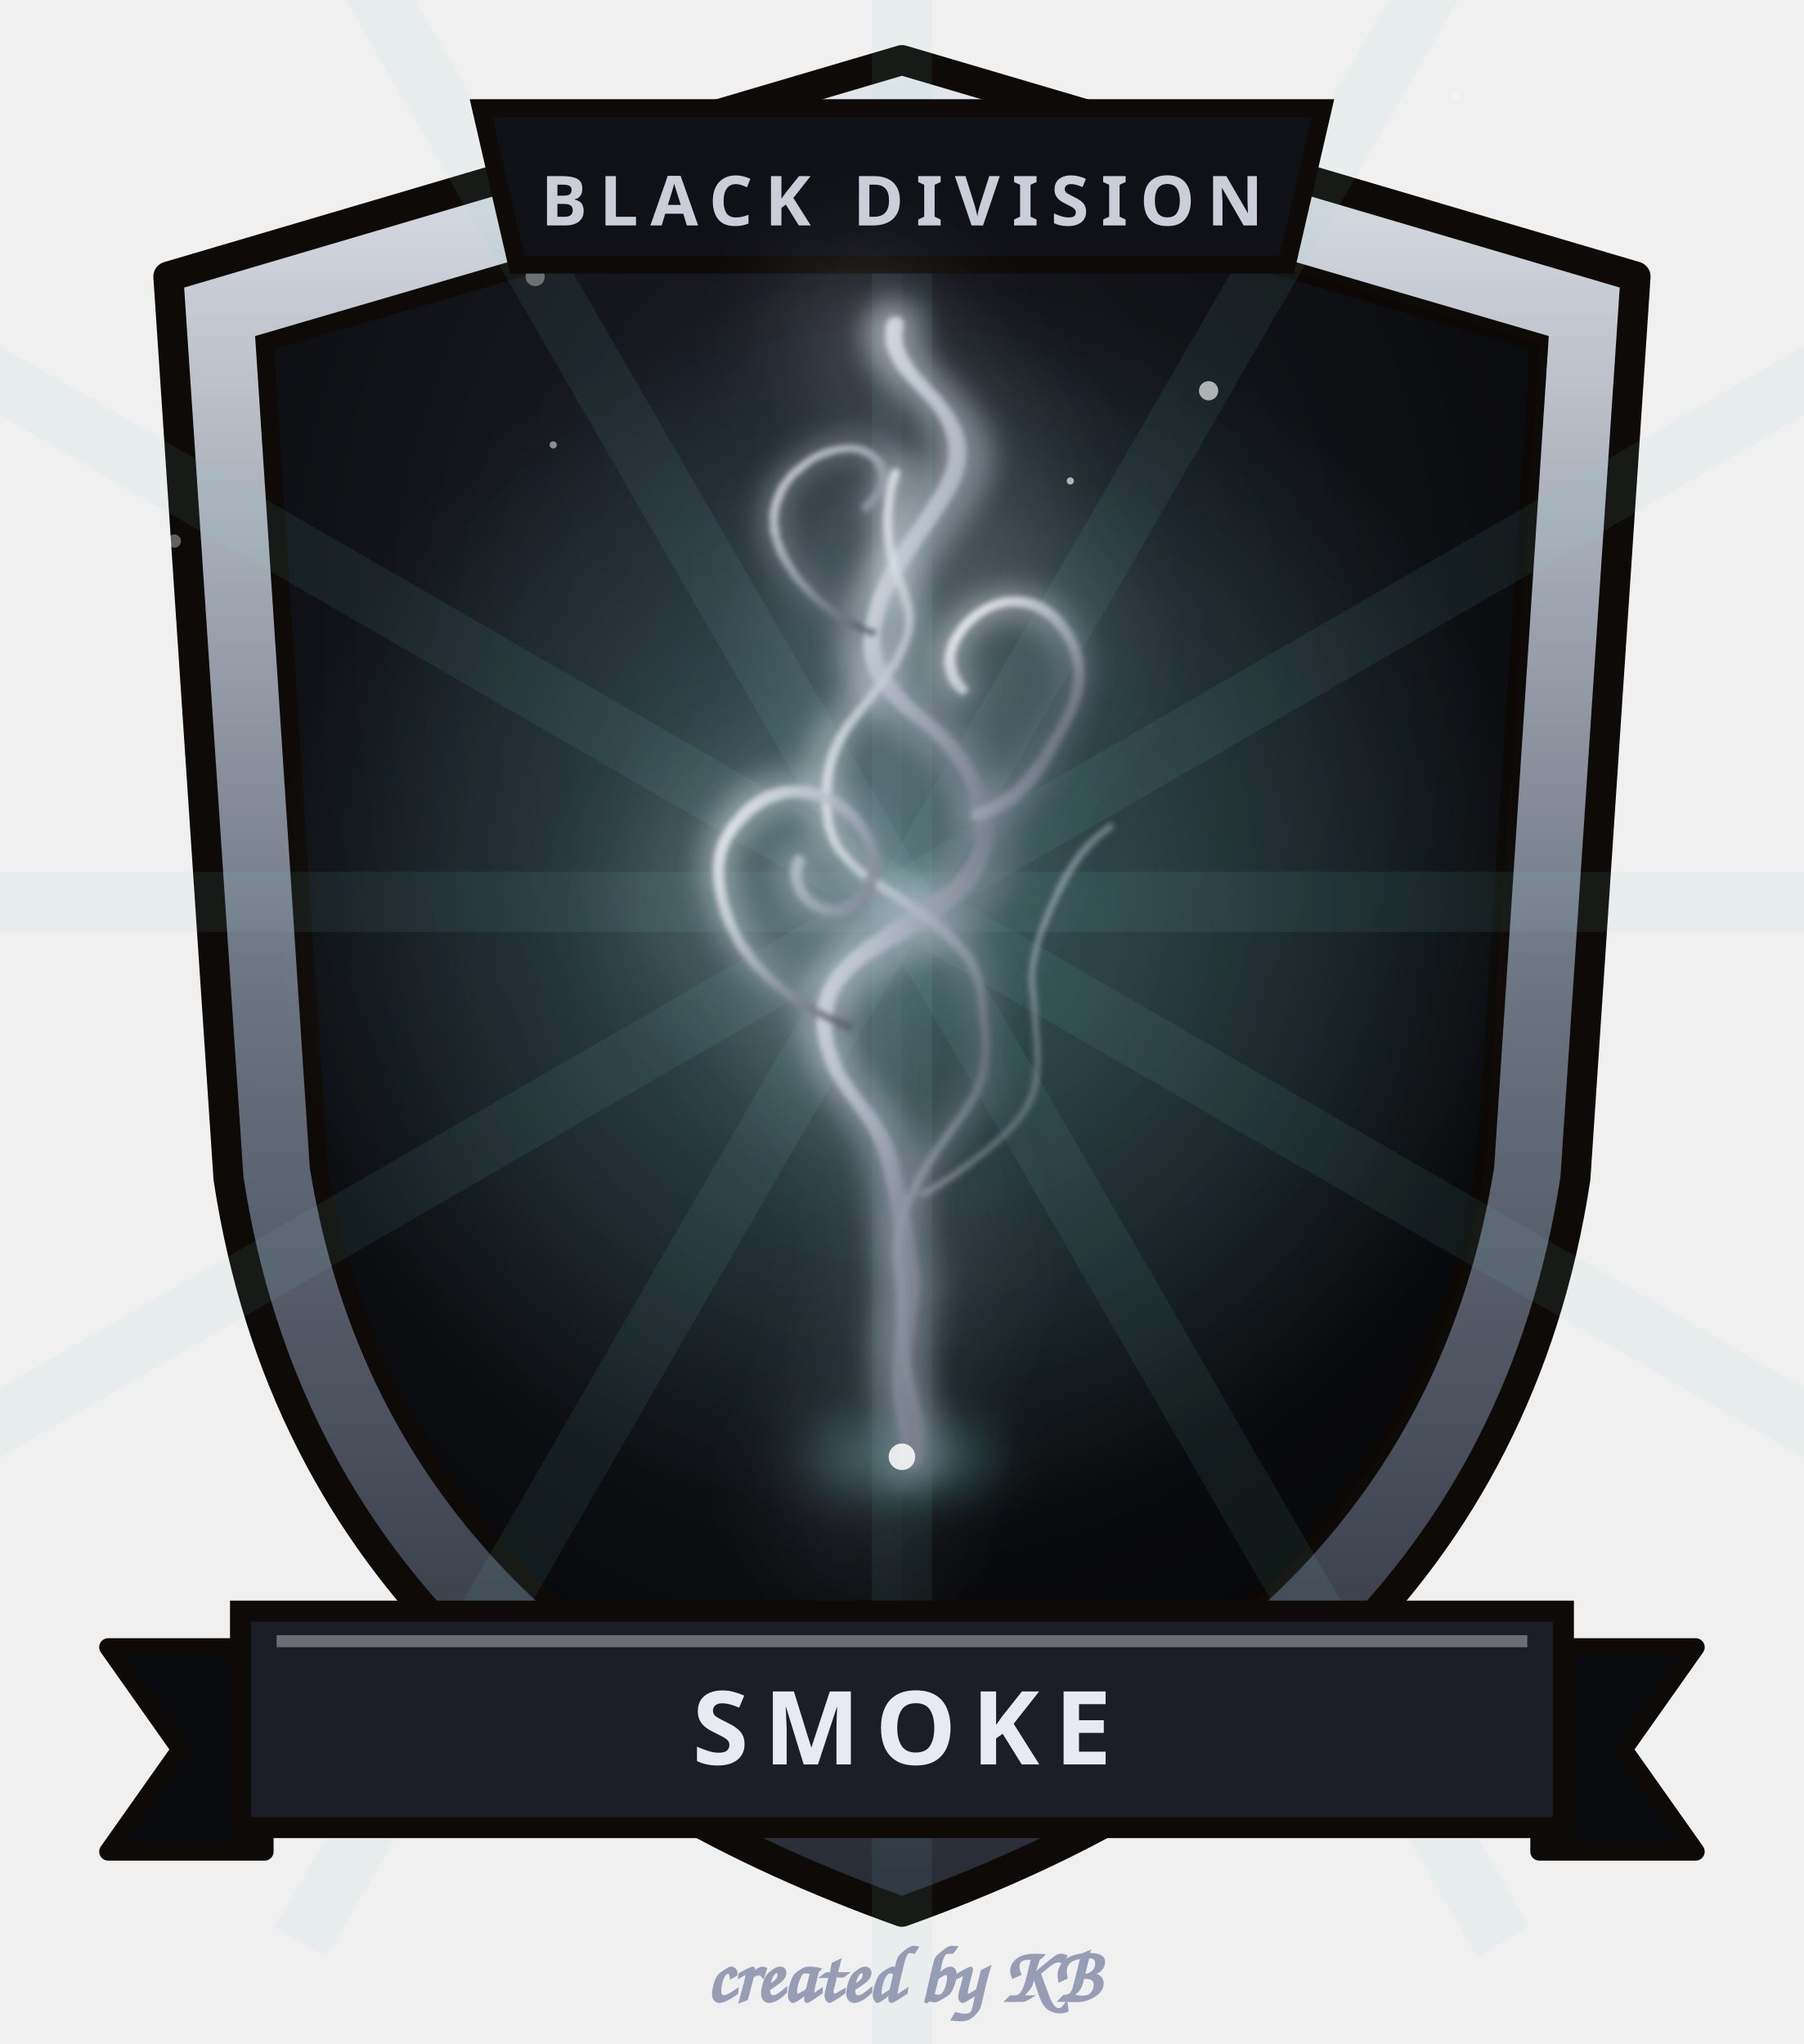
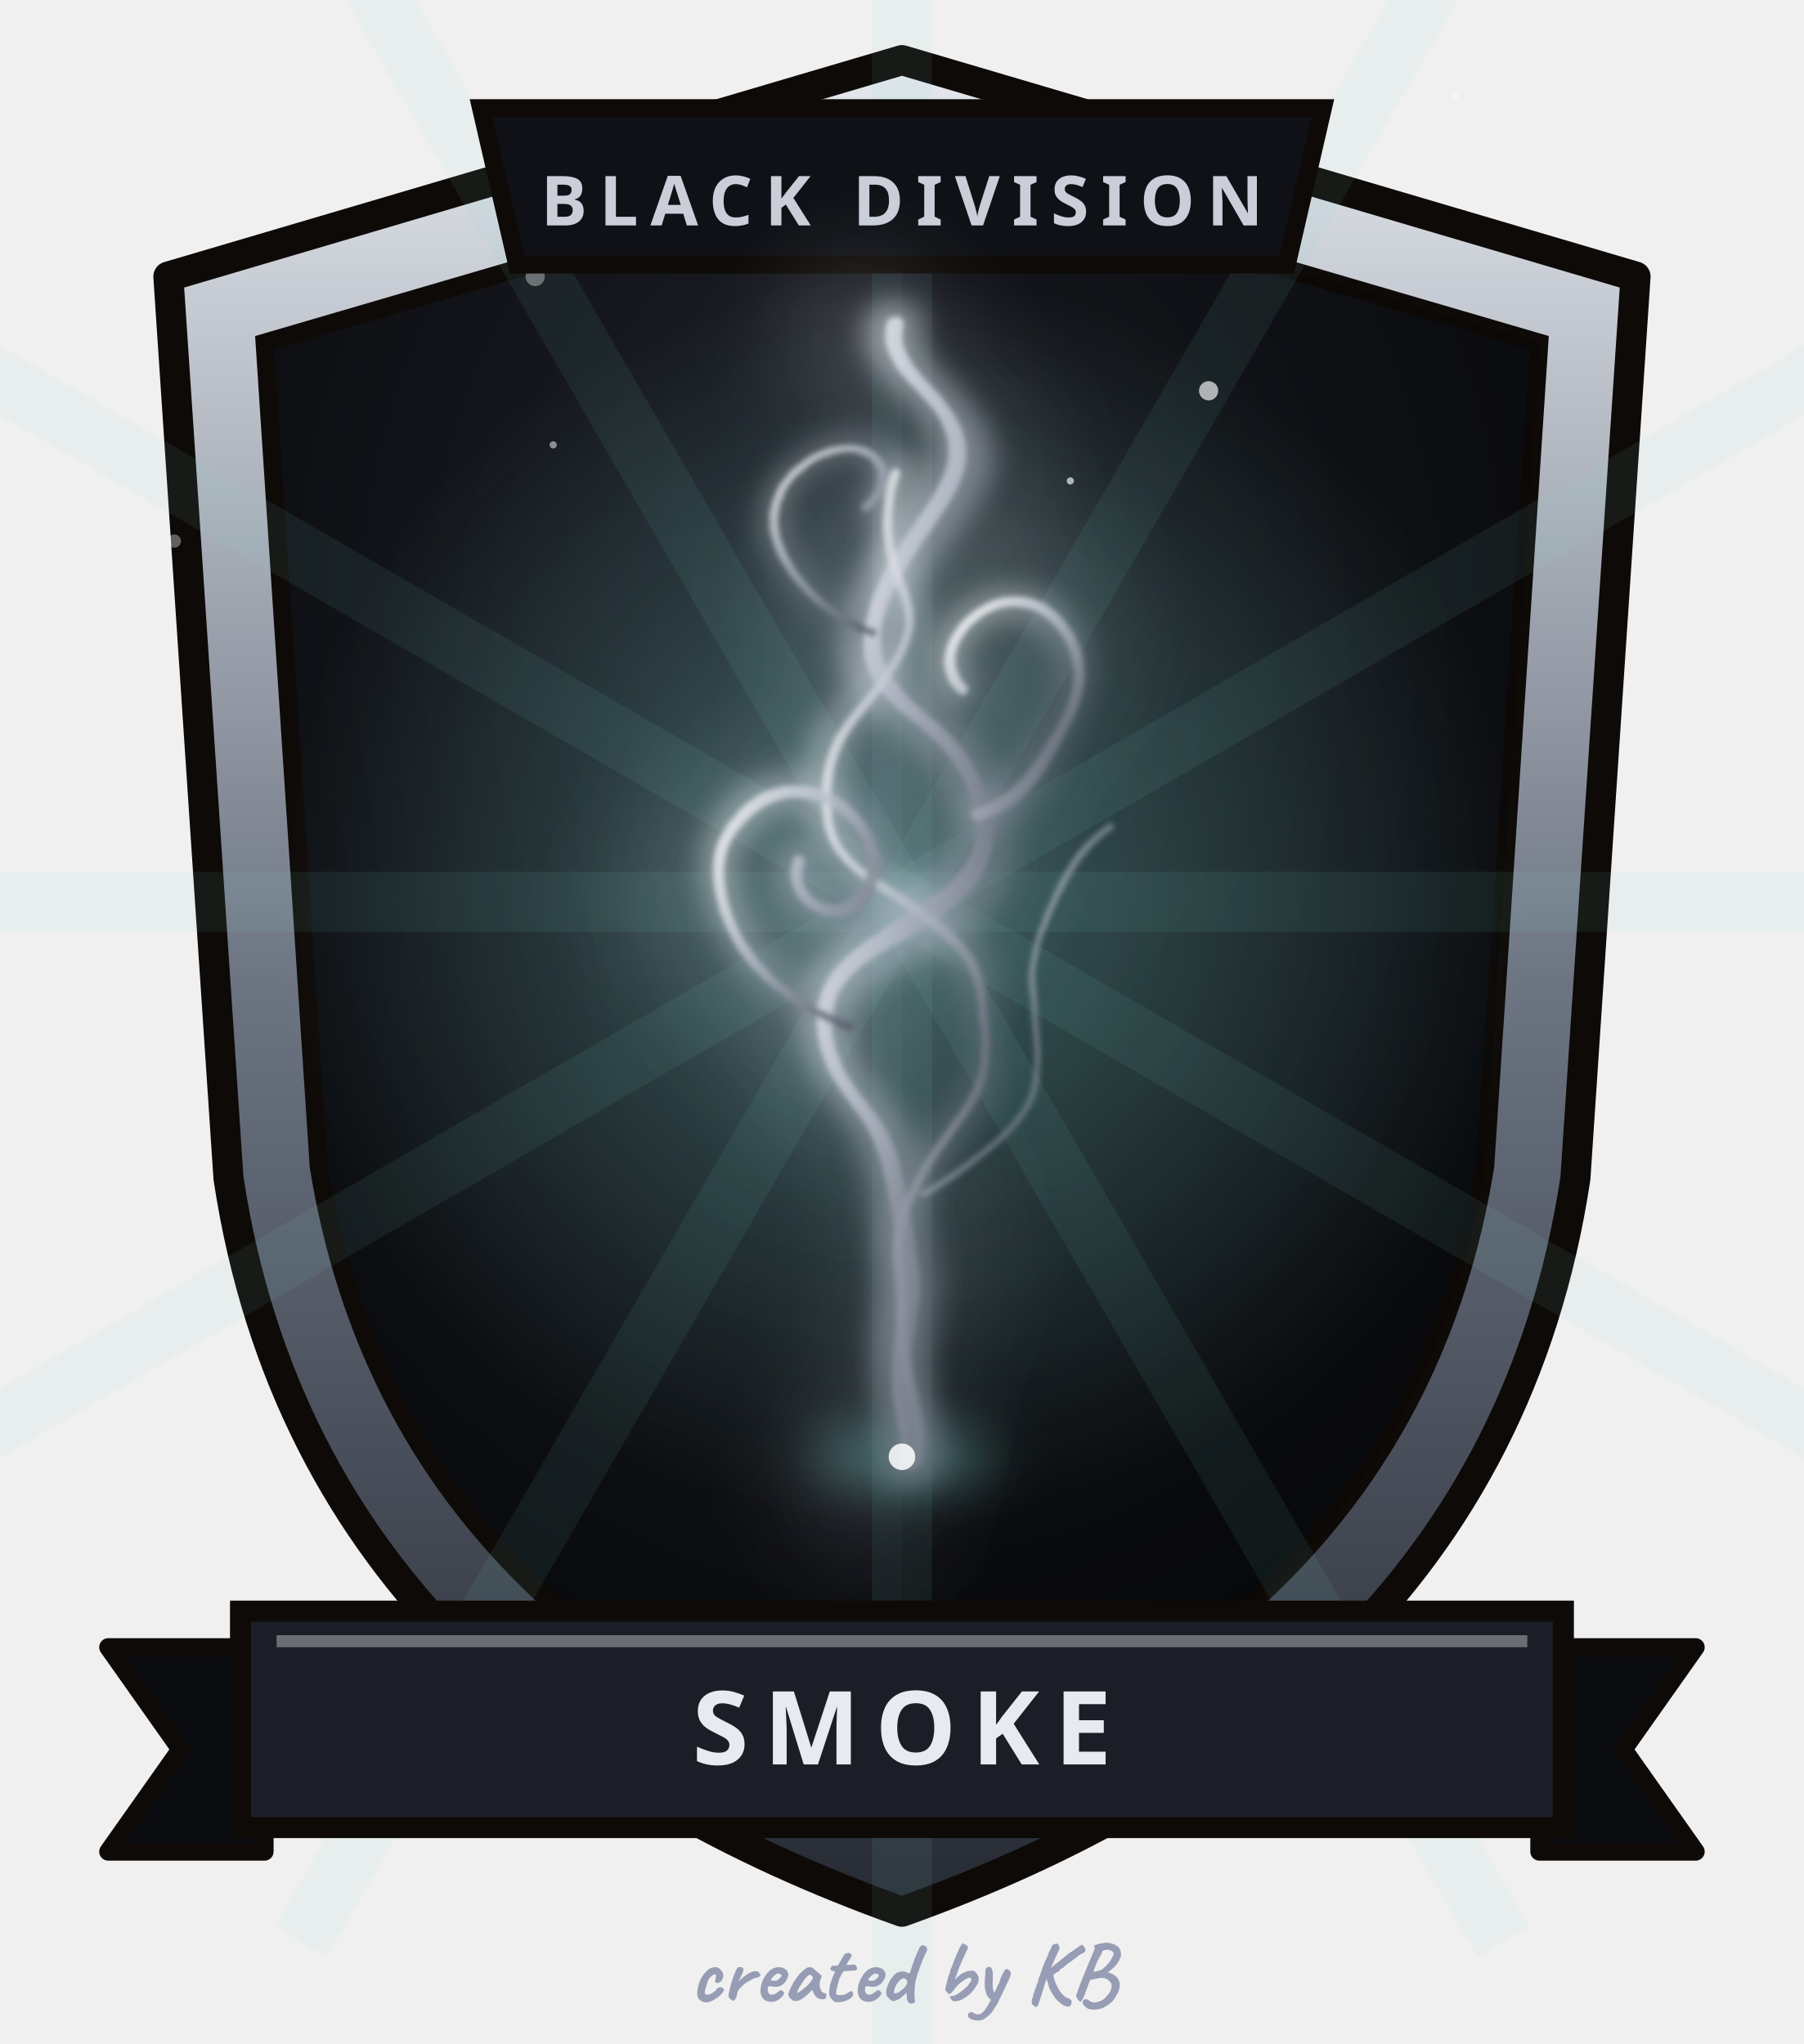
<svg xmlns="http://www.w3.org/2000/svg" viewBox="0 0 300 340" width="300" height="340" role="img" aria-label="Smoke Black league crest">
  <defs>
    <linearGradient id="kbi-smoke-black-M" x1="0" y1="0" x2="1" y2="1">
      <stop offset="0" stop-color="#ffffff" />
      <stop offset="0.4" stop-color="#b9c0cc" />
      <stop offset="1" stop-color="#4a515e" />
    </linearGradient>
    <linearGradient id="kbi-smoke-black-cr" x1="0" y1="0" x2="0" y2="1">
      <stop offset="0" stop-color="#e6e9ef" />
      <stop offset="0.5" stop-color="#6c7482" />
      <stop offset="1" stop-color="#262a33" />
    </linearGradient>
    <radialGradient id="kbi-smoke-black-cf" cx="50%" cy="30%" r="75%">
      <stop offset="0" stop-color="#20232c" />
      <stop offset="1" stop-color="#050608" />
    </radialGradient>
    <radialGradient id="kbi-smoke-black-cg" cx="50%" cy="50%" r="50%">
      <stop offset="0" stop-color="#7fd6d0aa" />
      <stop offset="1" stop-color="#7fd6d000" />
    </radialGradient>
  </defs>
  <path d="M150,10 L272,46 L262,196 C252,262 206,298 150,318 C94,298 48,262 38,196 L28,46 Z" fill="url(#kbi-smoke-black-cr)" stroke="#0e0a08" stroke-width="5" stroke-linejoin="round" />
  <path d="M150,26 L256,57 L247,194 C238,250 200,282 150,300 C100,282 62,250 53,194 L44,57 Z" fill="url(#kbi-smoke-black-cf)" stroke="#0e0a08" stroke-width="3" />
  <path d="M150,26 L256,57 L247,194 C238,250 200,282 150,300 Z" fill="#000" opacity=".22" />
  <circle cx="150" cy="150" r="104" fill="url(#kbi-smoke-black-cg)" opacity=".55" />
  <path d="M150,150 L350,150" stroke="#7fd6d0" stroke-opacity=".08" stroke-width="10" />
  <path d="M150,150 L323,250" stroke="#7fd6d0" stroke-opacity=".08" stroke-width="10" />
  <path d="M150,150 L250,323" stroke="#7fd6d0" stroke-opacity=".08" stroke-width="10" />
  <path d="M150,150 L150,350" stroke="#7fd6d0" stroke-opacity=".08" stroke-width="10" />
  <path d="M150,150 L50,323" stroke="#7fd6d0" stroke-opacity=".08" stroke-width="10" />
  <path d="M150,150 L-23,250" stroke="#7fd6d0" stroke-opacity=".08" stroke-width="10" />
  <path d="M150,150 L-50,150" stroke="#7fd6d0" stroke-opacity=".08" stroke-width="10" />
  <path d="M150,150 L-23,50" stroke="#7fd6d0" stroke-opacity=".08" stroke-width="10" />
  <path d="M150,150 L50,-23" stroke="#7fd6d0" stroke-opacity=".08" stroke-width="10" />
  <path d="M150,150 L150,-50" stroke="#7fd6d0" stroke-opacity=".08" stroke-width="10" />
  <path d="M150,150 L250,-23" stroke="#7fd6d0" stroke-opacity=".08" stroke-width="10" />
  <path d="M150,150 L323,50" stroke="#7fd6d0" stroke-opacity=".08" stroke-width="10" />
  <circle cx="242" cy="16" r="0.6" fill="#ffffff" opacity="0.35" />
  <circle cx="110" cy="37" r="1.1" fill="#ffffff" opacity="0.50" />
  <circle cx="201" cy="65" r="1.6" fill="#ffffff" opacity="0.65" />
  <circle cx="161" cy="36" r="0.6" fill="#ffffff" opacity="0.80" />
  <circle cx="29" cy="90" r="1.1" fill="#ffffff" opacity="0.35" />
  <circle cx="163" cy="32" r="1.6" fill="#ffffff" opacity="0.50" />
  <circle cx="178" cy="80" r="0.6" fill="#ffffff" opacity="0.65" />
  <circle cx="178" cy="31" r="1.1" fill="#ffffff" opacity="0.80" />
  <circle cx="89" cy="46" r="1.6" fill="#ffffff" opacity="0.35" />
  <circle cx="92" cy="74" r="0.6" fill="#ffffff" opacity="0.50" />
  <path d="M80,18 L220,18 L214,44 L86,44 Z" fill="#0f1116" stroke="#0e0a08" stroke-width="3" />
  <text x="150" y="37.5" text-anchor="middle" font-family="Archivo Black, Archivo, Arial Black, sans-serif" font-weight="900" font-size="11.5" letter-spacing="2" fill="#c9ced8">BLACK DIVISION</text>
  <g transform="translate(58,62) scale(.92)">
    <filter id="kbi-smoke-black-smh" x="-60%" y="-30%" width="220%" height="160%">
      <feTurbulence type="fractalNoise" baseFrequency="0.008 0.02" numOctaves="2" seed="11" result="n" />
      <feDisplacementMap in="SourceGraphic" in2="n" scale="34" xChannelSelector="R" yChannelSelector="G" result="d" />
      <feGaussianBlur in="d" stdDeviation="8" />
    </filter>
    <filter id="kbi-smoke-black-smb" x="-60%" y="-30%" width="220%" height="160%">
      <feTurbulence type="fractalNoise" baseFrequency="0.01 0.024" numOctaves="2" seed="11" result="n" />
      <feDisplacementMap in="SourceGraphic" in2="n" scale="18" xChannelSelector="R" yChannelSelector="G" result="d" />
      <feGaussianBlur in="d" stdDeviation="2.4" />
    </filter>
    <filter id="kbi-smoke-black-smf" x="-60%" y="-30%" width="220%" height="160%">
      <feTurbulence type="fractalNoise" baseFrequency="0.01 0.024" numOctaves="2" seed="11" result="n" />
      <feDisplacementMap in="SourceGraphic" in2="n" scale="14" xChannelSelector="R" yChannelSelector="G" result="d" />
      <feGaussianBlur in="d" stdDeviation="0.5" />
    </filter>
    <filter id="kbi-smoke-black-smke" x="-100%" y="-200%" width="300%" height="500%">
      <feGaussianBlur stdDeviation="5" />
    </filter>
    <ellipse cx="100" cy="196" rx="16" ry="5" fill="#7fd6d0" opacity=".5" filter="url(#kbi-smoke-black-smke)" />
    <g filter="url(#kbi-smoke-black-smh)">
      <path d="M100,196 C98,178 104,166 100,152 C95,136 82,130 86,112 C90,96 112,98 114,82 C116,66 98,62 96,48 C94,34 108,26 106,12 C105,4 98,-2 100,-10" fill="none" stroke="url(#kbi-smoke-black-M)" stroke-width="30" stroke-opacity="0.16" stroke-linecap="round" />
      <path d="M90,118 C68,112 60,90 73,80 C86,70 101,83 92,94 C86,100 78,94 82,88" fill="none" stroke="url(#kbi-smoke-black-M)" stroke-width="20" stroke-opacity="0.12" stroke-linecap="round" />
      <path d="M113,80 C134,73 142,54 129,43 C117,34 105,49 114,58" fill="none" stroke="url(#kbi-smoke-black-M)" stroke-width="20" stroke-opacity="0.12" stroke-linecap="round" />
    </g>
    <g filter="url(#kbi-smoke-black-smb)">
      <path d="M100,196 C98,178 104,166 100,152 C95,136 82,130 86,112 C90,96 112,98 114,82 C116,66 98,62 96,48 C94,34 108,26 106,12 C105,4 98,-2 100,-10" fill="none" stroke="url(#kbi-smoke-black-M)" stroke-width="10" stroke-opacity="0.55" stroke-linecap="round" />
      <path d="M101,196 C104,176 96,166 102,150 C108,134 120,128 114,110 C108,94 88,96 88,80 C88,66 104,60 102,46 C100,36 94,30 96,20" fill="none" stroke="url(#kbi-smoke-black-M)" stroke-width="6" stroke-opacity="0.4" stroke-linecap="round" />
      <path d="M90,118 C68,112 60,90 73,80 C86,70 101,83 92,94 C86,100 78,94 82,88" fill="none" stroke="url(#kbi-smoke-black-M)" stroke-width="6" stroke-opacity="0.45" stroke-linecap="round" />
      <path d="M113,80 C134,73 142,54 129,43 C117,34 105,49 114,58" fill="none" stroke="url(#kbi-smoke-black-M)" stroke-width="6" stroke-opacity="0.45" stroke-linecap="round" />
      <path d="M96,48 C78,42 72,26 82,18 C90,12 98,20 92,26" fill="none" stroke="url(#kbi-smoke-black-M)" stroke-width="4" stroke-opacity="0.35" stroke-linecap="round" />
    </g>
    <g filter="url(#kbi-smoke-black-smf)">
      <path d="M100,196 C98,178 104,166 100,152 C95,136 82,130 86,112 C90,96 112,98 114,82 C116,66 98,62 96,48 C94,34 108,26 106,12 C105,4 98,-2 100,-10" fill="none" stroke="url(#kbi-smoke-black-M)" stroke-width="3" stroke-opacity="0.95" stroke-linecap="round" />
      <path d="M101,196 C104,176 96,166 102,150 C108,134 120,128 114,110 C108,94 88,96 88,80 C88,66 104,60 102,46 C100,36 94,30 96,20" fill="none" stroke="url(#kbi-smoke-black-M)" stroke-width="1.6" stroke-opacity="0.8" stroke-linecap="round" />
      <path d="M90,118 C68,112 60,90 73,80 C86,70 101,83 92,94 C86,100 78,94 82,88" fill="none" stroke="url(#kbi-smoke-black-M)" stroke-width="2" stroke-opacity="0.85" stroke-linecap="round" />
      <path d="M113,80 C134,73 142,54 129,43 C117,34 105,49 114,58" fill="none" stroke="url(#kbi-smoke-black-M)" stroke-width="2" stroke-opacity="0.85" stroke-linecap="round" />
      <path d="M96,48 C78,42 72,26 82,18 C90,12 98,20 92,26" fill="none" stroke="url(#kbi-smoke-black-M)" stroke-width="1.5" stroke-opacity="0.7" stroke-linecap="round" />
      <path d="M104,150 C122,140 130,124 123,108 C119,98 128,88 138,82" fill="none" stroke="url(#kbi-smoke-black-M)" stroke-width="1.2" stroke-opacity="0.55" stroke-linecap="round" />
    </g>
    <circle cx="100" cy="196" r="2.4" fill="#fff" opacity=".85" />
  </g>
  <path d="M18.0,274 L44.0,274 L44.0,308 L18.0,308 L30.0,291 Z" fill="#0a0b0f" stroke="#0e0a08" stroke-width="3" stroke-linejoin="round" />
  <path d="M282.0,274 L256.0,274 L256.0,308 L282.0,308 L270.0,291 Z" fill="#0a0b0f" stroke="#0e0a08" stroke-width="3" stroke-linejoin="round" />
  <path d="M40.0,268 L260.0,268 L260.0,304 L40.0,304 Z" fill="#1b1e26" stroke="#0e0a08" stroke-width="3.5" />
  <path d="M46.0,273 L254.0,273" stroke="#fff" stroke-opacity=".35" stroke-width="2" />
  <text x="150" y="293.5" text-anchor="middle" font-family="Archivo Black, Archivo, Arial Black, sans-serif" font-weight="900" font-size="17" letter-spacing="2.5" fill="#e8eaf2">SMOKE</text>
-   <text x="150" y="333" text-anchor="middle" font-family="Caveat, cursive" font-weight="700" font-size="13" fill="#8d93ad" opacity=".9">created by KB</text>
+   <path d="M117.757 333.058Q117.335 333.131 116.92 332.985Q116.505 332.84 116.235 332.512Q115.966 332.185 115.966 331.719Q115.922 331.282 116.046 330.678Q116.17 330.073 116.425 329.462Q116.679 328.85 117.014 328.428Q117.306 328.079 117.597 327.788Q117.888 327.496 118.121 327.394Q118.325 327.307 118.623 327.256Q118.922 327.205 119.038 327.205Q119.271 327.263 119.555 327.394Q119.839 327.525 119.839 327.7L119.912 327.773Q119.999 327.773 120.108 327.984Q120.218 328.195 120.276 328.465Q120.334 328.734 120.247 328.894Q120.188 329.171 120.021 329.433Q119.854 329.695 119.737 329.695Q119.679 329.695 119.628 329.702Q119.577 329.709 119.577 329.782Q119.577 329.855 119.424 329.855Q119.271 329.855 119.111 329.797Q118.951 329.739 118.907 329.622Q118.907 329.549 118.936 329.433Q118.965 329.316 119.024 329.04Q119.111 328.632 119.038 328.494Q118.965 328.355 118.674 328.472Q118.31 328.676 118.077 328.945Q117.844 329.214 117.662 329.695Q117.48 330.175 117.262 331.034Q117.174 331.369 117.24 331.559Q117.306 331.748 117.349 331.762Q117.553 331.821 117.793 331.784Q118.034 331.748 118.194 331.66Q118.427 331.544 118.609 331.406Q118.791 331.267 119.009 331.107Q119.082 331.064 119.14 330.94Q119.198 330.816 119.315 330.758Q119.431 330.583 119.613 330.576Q119.795 330.568 119.97 330.568Q120.086 330.598 120.218 330.714Q120.349 330.831 120.421 330.932Q120.45 331.005 120.436 331.049Q120.421 331.078 120.392 331.093Q120.334 331.093 120.334 331.122L120.319 331.165Q120.349 331.224 120.196 331.428Q120.043 331.631 119.81 331.864Q119.577 332.097 119.366 332.265Q119.155 332.432 119.067 332.432Q118.922 332.432 118.922 332.52Q118.922 332.549 118.711 332.665Q118.499 332.782 118.23 332.898Q117.961 333.015 117.757 333.058ZM121.572 332.607Q121.441 332.505 121.288 332.345Q121.135 332.185 121.178 331.893Q121.222 331.486 121.295 331.173Q121.368 330.86 121.47 330.452Q121.499 330.277 121.623 329.855Q121.746 329.433 121.921 328.938Q122.096 328.443 122.285 327.999Q122.474 327.555 122.62 327.336Q122.78 327.191 123.093 327.191Q123.406 327.191 123.523 327.307Q123.683 327.438 123.625 327.766Q123.566 328.093 123.217 328.778Q123.144 328.952 123.035 329.149Q122.926 329.345 122.882 329.462Q122.853 329.549 122.882 329.578Q122.882 329.578 122.911 329.578Q122.998 329.418 123.231 329.207Q123.464 328.996 123.726 328.792Q123.989 328.588 124.222 328.428Q124.454 328.268 124.542 328.224Q124.658 328.152 124.811 328.101Q124.964 328.05 125.022 328.02Q125.357 327.86 125.758 327.897Q126.158 327.933 126.245 328.152Q126.26 328.268 126.347 328.326L126.42 328.384Q126.478 328.384 126.493 328.428V328.472Q126.493 328.574 126.296 328.763Q126.1 328.952 125.867 328.967Q125.678 328.981 125.532 329.04Q125.386 329.098 125.182 329.185Q124.629 329.506 124.185 329.753Q123.741 330.001 123.275 330.51Q123.173 330.627 123.057 330.729Q122.94 330.831 122.824 331.02Q122.751 331.093 122.678 331.34Q122.605 331.588 122.554 331.813Q122.503 332.039 122.503 332.083L122.46 332.214Q122.416 332.359 122.314 332.49Q122.139 332.723 121.972 332.782Q121.805 332.84 121.572 332.607ZM129.347 332.709Q128.91 332.956 128.422 332.993Q127.934 333.029 127.512 332.862Q127.09 332.694 126.828 332.359Q126.682 332.17 126.551 331.755Q126.42 331.34 126.507 330.627Q126.595 329.957 126.922 329.273Q127.25 328.588 127.73 328.064Q128.211 327.54 128.779 327.351Q128.983 327.278 129.194 327.242Q129.405 327.205 129.754 327.234Q130.089 327.278 130.351 327.402Q130.613 327.525 130.73 327.671Q130.963 327.904 131.036 328.122Q131.108 328.341 131.094 328.545Q131.021 329.011 130.679 329.549Q130.337 330.088 129.725 330.35Q129.478 330.452 129.143 330.481Q128.808 330.51 128.226 330.394Q127.876 330.321 127.767 330.467Q127.658 330.612 127.672 331.034Q127.701 331.296 127.796 331.493Q127.891 331.69 128.153 331.762Q128.488 331.821 128.633 331.77Q128.779 331.719 128.997 331.617Q129.114 331.544 129.23 331.457L129.449 331.282Q129.55 331.195 129.623 331.151Q129.696 331.093 129.769 331.078Q129.842 331.064 129.914 331.064Q130.075 331.078 130.22 331.238Q130.366 331.398 130.41 331.544Q130.41 331.66 130.264 331.872Q130.118 332.083 129.878 332.308Q129.638 332.534 129.347 332.709ZM129.157 329.462Q129.259 329.418 129.456 329.258Q129.652 329.098 129.813 328.916Q129.973 328.734 129.973 328.632Q129.973 328.472 129.762 328.355Q129.55 328.239 129.216 328.312Q129.099 328.341 128.939 328.472Q128.779 328.603 128.619 328.77Q128.458 328.938 128.342 329.091Q128.226 329.244 128.182 329.331Q128.24 329.404 128.415 329.447Q128.59 329.491 128.801 329.491Q129.012 329.491 129.157 329.462ZM131.749 332.694Q131.691 332.578 131.494 332.461Q131.298 332.345 131.298 332.287Q131.298 332.228 131.232 332.105Q131.167 331.981 131.108 331.923Q131.036 331.835 131.152 331.493Q131.269 331.151 131.502 330.656Q131.734 330.161 132.011 329.651Q132.128 329.535 132.244 329.345Q132.361 329.156 132.419 329.098Q132.419 329.04 132.462 328.989Q132.506 328.938 132.564 328.938L132.681 328.705Q132.71 328.647 132.863 328.472Q133.016 328.297 133.234 328.086Q133.453 327.875 133.678 327.686Q133.904 327.496 134.05 327.409Q134.355 327.205 134.683 327.22Q135.01 327.234 135.243 327.424Q135.287 327.467 135.44 327.598Q135.593 327.729 135.789 327.889Q135.986 328.05 136.132 328.181L136.67 328.661L136.423 329.389Q136.234 329.972 136.328 330.408Q136.423 330.845 136.598 331.165Q136.67 331.326 136.794 331.413Q136.918 331.5 137.122 331.529Q137.238 331.544 137.34 331.617Q137.442 331.69 137.442 331.85Q137.442 332.199 137.318 332.352Q137.194 332.505 137.049 332.534Q136.568 332.592 136.132 332.432Q135.695 332.272 135.345 331.602Q135.287 331.515 135.192 331.275Q135.098 331.034 135.083 330.962Q135.025 331.034 134.93 331.144Q134.836 331.253 134.748 331.34Q133.715 332.388 132.979 332.702Q132.244 333.015 131.749 332.694ZM132.55 331.486Q132.652 331.5 132.87 331.377Q133.089 331.253 133.453 330.962Q133.948 330.539 134.268 330.263Q134.588 329.986 134.894 329.549L135.214 329.025Q135.069 328.69 134.952 328.588Q134.836 328.486 134.719 328.486Q134.53 328.486 134.268 328.727Q134.006 328.967 133.678 329.426Q133.351 329.884 132.943 330.568Q132.754 330.889 132.652 331.18ZM138.927 333.015Q138.767 332.985 138.578 332.818Q138.388 332.651 138.236 332.439Q138.083 332.228 138.039 332.083Q138.039 332.054 138.01 332.01L137.966 331.966Q137.908 331.923 137.901 331.58Q137.893 331.238 137.937 330.816Q137.981 330.394 138.039 330.146Q138.112 329.913 138.257 329.513Q138.403 329.112 138.505 328.792L138.898 327.948L138.316 327.788Q138.214 327.758 138.148 327.671Q138.083 327.584 138.083 327.525Q138.083 327.409 138.214 327.191Q138.345 326.972 138.403 326.972Q138.476 326.987 138.672 326.987Q138.869 326.987 139.058 326.972Q139.247 326.958 139.291 326.943Q139.349 326.914 139.408 326.863Q139.466 326.812 139.495 326.71Q139.568 326.55 139.626 326.463Q139.684 326.375 139.786 326.2Q139.888 326.011 139.954 325.88Q140.019 325.749 140.165 325.516Q140.238 325.414 140.325 325.269Q140.412 325.123 140.543 325.021Q140.674 324.905 140.973 324.854Q141.271 324.803 141.49 324.992Q141.606 325.138 141.621 325.269Q141.635 325.4 141.504 325.604Q141.388 325.851 141.235 326.048Q141.082 326.244 140.951 326.492Q140.762 326.754 140.82 326.827Q140.834 326.841 140.864 326.856Q141.009 326.899 141.679 326.797Q142.101 326.725 142.29 326.885Q142.48 327.045 142.509 327.292Q142.553 327.642 142.436 327.715Q142.32 327.788 141.766 327.788Q141.417 327.846 141.169 327.853Q140.922 327.86 140.805 327.86Q140.616 327.875 140.558 327.875Q140.5 327.875 140.383 327.904Q140.267 327.933 140.216 327.999Q140.165 328.064 140.106 328.181Q140.048 328.239 139.932 328.486Q139.815 328.734 139.641 329.025Q139.437 329.637 139.298 330.197Q139.16 330.758 139.058 331.311Q139.014 331.588 139.08 331.711Q139.146 331.835 139.451 331.864Q139.611 331.879 139.917 331.857Q140.223 331.835 140.427 331.777Q140.587 331.704 140.762 331.624Q140.936 331.544 141.082 331.457Q141.213 331.384 141.344 331.296L141.475 331.224Q141.504 331.18 141.533 331.18Q141.592 331.165 141.694 331.253Q141.825 331.413 141.883 331.588Q141.883 331.762 141.81 332.003Q141.737 332.243 141.271 332.505Q140.616 332.913 139.961 333.0Q139.306 333.087 138.927 333.015ZM145.523 332.709Q145.086 332.956 144.598 332.993Q144.11 333.029 143.688 332.862Q143.266 332.694 143.004 332.359Q142.858 332.17 142.727 331.755Q142.596 331.34 142.684 330.627Q142.771 329.957 143.099 329.273Q143.426 328.588 143.907 328.064Q144.387 327.54 144.955 327.351Q145.159 327.278 145.37 327.242Q145.581 327.205 145.93 327.234Q146.265 327.278 146.527 327.402Q146.79 327.525 146.906 327.671Q147.139 327.904 147.212 328.122Q147.285 328.341 147.27 328.545Q147.197 329.011 146.855 329.549Q146.513 330.088 145.901 330.35Q145.654 330.452 145.319 330.481Q144.984 330.51 144.402 330.394Q144.052 330.321 143.943 330.467Q143.834 330.612 143.848 331.034Q143.878 331.296 143.972 331.493Q144.067 331.69 144.329 331.762Q144.664 331.821 144.809 331.77Q144.955 331.719 145.173 331.617Q145.29 331.544 145.406 331.457L145.625 331.282Q145.727 331.195 145.799 331.151Q145.872 331.093 145.945 331.078Q146.018 331.064 146.091 331.064Q146.251 331.078 146.396 331.238Q146.542 331.398 146.586 331.544Q146.586 331.66 146.44 331.872Q146.294 332.083 146.054 332.308Q145.814 332.534 145.523 332.709ZM145.334 329.462Q145.435 329.418 145.632 329.258Q145.829 329.098 145.989 328.916Q146.149 328.734 146.149 328.632Q146.149 328.472 145.938 328.355Q145.727 328.239 145.392 328.312Q145.275 328.341 145.115 328.472Q144.955 328.603 144.795 328.77Q144.635 328.938 144.518 329.091Q144.402 329.244 144.358 329.331Q144.416 329.404 144.591 329.447Q144.766 329.491 144.977 329.491Q145.188 329.491 145.334 329.462ZM151.565 333.277Q151.376 333.32 151.194 333.182Q151.012 333.044 150.939 332.884Q150.852 332.651 150.83 332.439Q150.808 332.228 150.794 331.952L150.779 331.457L150.182 331.995Q149.687 332.461 149.257 332.658Q148.828 332.854 148.478 332.854Q148.318 332.825 148.093 332.643Q147.867 332.461 147.685 332.236Q147.503 332.01 147.43 331.864Q147.343 331.66 147.379 331.296Q147.416 330.932 147.554 330.496Q147.692 330.059 147.903 329.637Q148.114 329.214 148.391 328.909Q148.872 328.181 149.585 327.999Q150.298 327.817 150.852 328.122Q151.114 328.253 151.23 328.224Q151.347 328.195 151.376 328.035Q151.434 327.802 151.507 327.598Q151.58 327.394 151.711 326.987Q152.075 325.88 152.344 325.254Q152.614 324.628 152.832 324.162Q152.992 323.827 153.152 323.696Q153.312 323.565 153.429 323.58Q153.589 323.58 153.829 323.696Q154.07 323.813 154.142 324.016Q154.201 324.148 154.193 324.293Q154.186 324.439 154.099 324.599Q153.909 324.948 153.655 325.523Q153.4 326.099 153.145 326.783Q152.89 327.467 152.672 328.137Q152.453 328.807 152.308 329.316Q152.22 329.637 152.169 330.132Q152.118 330.627 152.097 331.144Q152.075 331.66 152.089 332.061Q152.104 332.461 152.133 332.578Q152.22 332.869 152.133 333.015Q152.046 333.16 151.886 333.211Q151.725 333.262 151.565 333.277ZM149.163 331.515Q149.367 331.442 149.527 331.34Q149.687 331.238 149.905 331.078Q150.342 330.743 150.539 330.496Q150.735 330.248 150.852 329.884Q150.925 329.666 150.859 329.506Q150.794 329.345 150.633 329.2Q150.473 329.069 150.226 329.091Q149.978 329.112 149.658 329.404Q149.308 329.724 149.061 330.146Q148.813 330.568 148.653 331.355Q148.624 331.5 148.755 331.559Q148.886 331.617 149.163 331.515ZM158.831 332.913Q158.539 332.884 158.372 332.76Q158.205 332.636 158.117 332.447Q158.001 332.316 157.979 332.243Q157.957 332.17 157.972 332.112Q158.044 332.112 158.103 332.105Q158.161 332.097 158.175 332.054Q158.175 332.01 158.226 331.995Q158.277 331.981 158.336 331.995Q158.612 332.01 159.013 331.806Q159.413 331.602 159.894 331.231Q160.374 330.86 160.854 330.423Q161.233 329.928 161.386 329.695Q161.539 329.462 161.546 329.338Q161.553 329.214 161.481 329.083Q161.422 328.967 161.204 328.967Q160.986 328.967 160.534 329.258Q159.908 329.651 159.53 329.986Q159.151 330.321 158.831 330.743Q158.714 330.889 158.576 331.056Q158.438 331.224 158.35 331.34L158.248 331.457Q158.248 331.515 158.081 331.602Q157.913 331.69 157.797 331.69Q157.739 331.66 157.644 331.58Q157.549 331.5 157.52 331.369Q157.389 331.267 157.302 331.187Q157.214 331.107 157.214 330.918Q157.214 330.801 157.251 330.627Q157.287 330.452 157.36 330.175Q157.447 329.797 157.549 329.382Q157.651 328.967 157.746 328.668Q157.841 328.37 157.884 328.341L157.942 328.21Q158.001 328.079 158.001 327.904Q158.03 327.729 158.095 327.598Q158.161 327.467 158.161 327.409Q158.219 327.365 158.336 327.06Q158.452 326.754 158.627 326.259Q158.627 326.215 158.729 325.975Q158.831 325.735 158.976 325.407Q159.122 325.079 159.275 324.723Q159.428 324.366 159.53 324.089Q159.704 323.842 159.828 323.587Q159.952 323.332 160.054 323.288Q160.126 323.274 160.308 323.347Q160.49 323.42 160.68 323.536Q160.869 323.652 160.942 323.769Q160.986 323.842 160.993 323.915Q161 323.987 160.927 324.155Q160.854 324.322 160.68 324.694Q160.505 325.065 160.185 325.735Q159.777 326.608 159.551 327.191Q159.326 327.773 159.187 328.195Q159.049 328.617 158.903 328.996L158.831 329.316L159.209 328.894Q159.355 328.748 159.515 328.617Q159.675 328.486 159.864 328.355Q159.981 328.268 160.177 328.173Q160.374 328.079 160.563 328.006Q160.753 327.933 160.84 327.919Q160.884 327.904 161.138 327.853Q161.393 327.802 161.641 327.802Q161.961 327.802 162.201 328.028Q162.442 328.253 162.631 328.574Q162.791 328.88 162.747 329.353Q162.704 329.826 162.5 330.161Q162.427 330.219 162.354 330.314Q162.281 330.408 162.281 330.467Q162.267 330.568 162.019 330.882Q161.772 331.195 161.524 331.471Q161.262 331.748 160.884 332.017Q160.505 332.287 160.134 332.498Q159.762 332.709 159.5 332.796Q159.384 332.811 159.166 332.847Q158.947 332.884 158.831 332.913ZM163.213 336.028Q162.689 336.13 162.209 336.065Q161.728 335.999 161.4 335.81Q161.073 335.621 161 335.388Q160.913 335.053 161.087 334.893Q161.262 334.733 161.502 334.704Q161.743 334.674 161.815 334.762Q161.932 334.835 162.187 334.98Q162.442 335.126 162.82 335.053Q163.155 334.98 163.417 334.733Q163.679 334.485 163.883 334.208Q163.999 334.034 164.276 333.582Q164.538 333.16 164.815 332.651Q164.698 332.578 164.567 332.447Q164.305 332.185 164.138 331.893Q163.97 331.602 163.999 331.486V331.326Q163.912 331.326 163.861 331.071Q163.81 330.816 163.788 330.423Q163.766 330.03 163.774 329.608Q163.781 329.185 163.81 328.836Q163.868 328.588 163.868 328.29Q163.868 327.991 163.883 327.817Q163.868 327.584 163.978 327.438Q164.087 327.292 164.145 327.249Q164.684 327.016 164.931 327.496Q165.179 327.977 165.106 329.025Q165.077 329.608 165.077 330.139Q165.077 330.67 165.179 331.049Q165.252 331.311 165.397 331.471Q165.426 331.398 165.455 331.296Q165.514 331.136 165.601 331.034Q165.688 330.86 165.754 330.707Q165.819 330.554 165.834 330.496Q165.849 330.423 165.965 330.204Q166.082 329.986 166.183 329.768Q166.256 329.549 166.402 329.127Q166.547 328.705 166.693 328.443Q166.868 328.108 166.977 327.897Q167.086 327.686 167.217 327.642Q167.348 327.54 167.465 327.54Q167.581 327.54 167.741 327.627Q167.916 327.802 168.025 327.97Q168.134 328.137 168.113 328.377Q168.091 328.617 167.872 329.025Q167.756 329.375 167.618 329.658Q167.479 329.942 167.406 330.03Q167.334 330.204 167.239 330.416Q167.144 330.627 167.072 330.801Q166.81 331.384 166.62 331.748Q166.431 332.112 166.285 332.418Q166.14 332.723 165.98 333.131Q165.645 333.67 165.332 334.158Q165.019 334.645 164.669 335.068Q164.524 335.199 164.254 335.41Q163.985 335.621 163.701 335.803Q163.417 335.985 163.213 336.028ZM172.022 333.684Q171.833 333.568 171.673 333.4Q171.512 333.233 171.6 332.927Q171.585 332.752 171.622 332.592Q171.658 332.432 171.673 332.374Q171.745 332.374 171.76 332.294Q171.774 332.214 171.774 332.156Q171.774 332.039 171.862 331.762Q171.949 331.486 172.037 331.18Q172.153 330.932 172.262 330.656Q172.371 330.379 172.371 330.321Q172.371 330.204 172.43 330.081Q172.488 329.957 172.561 329.84Q172.634 329.666 172.67 329.455Q172.706 329.244 172.706 329.127Q172.794 328.938 172.896 328.719Q172.998 328.501 173.056 328.268Q173.143 328.02 173.318 327.533Q173.493 327.045 173.682 326.55Q173.813 326.273 173.937 325.975Q174.06 325.676 174.162 325.465Q174.264 325.254 174.308 325.254V325.094Q174.308 325.021 174.424 324.81Q174.541 324.599 174.643 324.366Q174.788 324.148 174.847 323.944L174.905 323.754L174.963 323.652Q175.021 323.565 175.08 323.507Q175.458 323.303 175.728 323.303Q175.997 323.303 176.099 323.652Q176.215 323.973 176.201 324.097Q176.186 324.22 176.099 324.395Q175.982 324.657 175.793 325.058Q175.604 325.458 175.4 325.909Q175.196 326.361 175.021 326.768Q174.861 327.118 174.759 327.38L174.861 327.307Q174.905 327.263 175.116 327.067Q175.327 326.87 175.939 326.404L177.861 324.846Q178.225 324.657 178.53 324.424Q178.836 324.191 179.04 324.06Q179.287 323.885 179.55 323.696Q179.812 323.507 179.87 323.521Q179.986 323.463 180.146 323.631Q180.307 323.798 180.416 324.024Q180.525 324.249 180.51 324.366Q180.54 324.512 180.467 324.613Q180.394 324.715 180.088 324.89Q179.724 325.05 179.513 325.196Q179.302 325.341 179.273 325.414L178.967 325.647Q178.661 325.88 178.239 326.171Q177.657 326.564 177.285 326.863Q176.914 327.161 176.798 327.336Q176.739 327.336 176.688 327.38Q176.638 327.424 176.579 327.409L176.463 327.482Q176.346 327.569 176.288 327.656Q176.259 327.729 176.164 327.846Q176.07 327.962 175.939 327.948Q175.837 328.006 175.575 328.181Q175.385 328.326 175.182 328.472Q175.254 328.996 175.371 329.36Q175.531 329.884 175.749 330.292Q175.924 330.67 176.135 331.034Q176.346 331.398 176.608 331.646Q176.943 332.01 177.205 332.185Q177.467 332.359 177.598 332.359Q177.875 332.49 178.006 332.607Q178.137 332.723 178.181 332.811Q178.225 332.898 178.21 332.971Q178.225 333.015 178.195 333.167Q178.166 333.32 178.108 333.473Q178.05 333.626 177.948 333.67Q177.846 333.772 177.686 333.794Q177.526 333.815 177.176 333.655Q177.045 333.67 176.82 333.531Q176.594 333.393 176.339 333.189Q176.084 332.985 175.859 332.767Q175.633 332.549 175.502 332.388Q175.269 332.054 174.912 331.486Q174.555 330.918 174.381 330.292Q174.279 329.826 174.177 329.535Q174.09 329.345 174.075 329.185L174.002 329.345Q173.944 329.447 173.813 329.862Q173.682 330.277 173.507 330.852Q173.332 331.428 173.15 332.017Q172.968 332.607 172.794 333.087Q172.706 333.335 172.634 333.502Q172.561 333.67 172.488 333.757Q172.415 333.844 172.313 333.844Q172.255 333.844 172.182 333.801Q172.109 333.757 172.022 333.684ZM180.802 334.048Q180.176 333.641 180.066 333.233Q179.957 332.825 180.35 332.578Q180.438 332.52 180.692 332.563Q180.947 332.607 181.078 332.738Q181.37 333.0 181.741 333.066Q182.112 333.131 182.651 332.985Q183.262 332.796 183.59 332.512Q183.918 332.228 184.325 331.733Q184.631 331.34 184.755 330.962Q184.878 330.583 184.871 330.27Q184.864 329.957 184.718 329.797Q184.354 329.287 183.816 329.091Q183.277 328.894 182.403 329.127Q182.301 329.142 182.098 329.185Q181.894 329.229 181.734 329.265Q181.573 329.302 181.559 329.302Q181.457 329.331 181.399 329.331Q181.34 329.331 181.26 329.469Q181.18 329.608 181.02 330.037Q180.86 330.467 180.54 331.355Q180.234 332.243 180.023 332.614Q179.812 332.985 179.651 332.949Q179.491 332.913 179.287 332.636Q179.171 332.432 179.033 332.185Q178.894 331.937 179.04 331.675Q179.113 331.544 179.156 331.435Q179.2 331.326 179.273 331.049Q179.346 330.831 179.557 330.285Q179.768 329.739 180.059 329.003Q180.35 328.268 180.671 327.482Q180.991 326.696 181.289 325.997Q181.588 325.298 181.792 324.817Q181.996 324.366 182.039 324.162Q182.083 323.987 182.025 323.944Q182.025 323.944 182.01 323.944Q182.01 323.871 181.966 323.805Q181.923 323.74 181.937 323.682Q181.937 323.623 182.192 323.521Q182.447 323.42 182.738 323.332Q183.029 323.245 183.16 323.274Q183.233 323.274 183.335 323.267Q183.437 323.259 183.437 323.201Q183.481 323.201 183.714 323.172Q183.947 323.143 184.223 323.172Q185.199 323.259 185.825 323.733Q186.451 324.206 186.436 325.24Q186.422 325.487 186.233 325.88Q186.043 326.273 185.759 326.666Q185.475 327.06 185.155 327.351Q184.966 327.511 184.755 327.678Q184.544 327.846 184.398 327.948L184.238 328.064L184.354 328.108Q184.471 328.152 184.602 328.195Q185.272 328.443 185.657 328.821Q186.043 329.2 186.203 329.87Q186.262 330.088 186.211 330.408Q186.16 330.729 186.072 331.042Q185.985 331.355 185.883 331.573Q185.781 331.675 185.723 331.777L185.665 331.893Q185.665 331.923 185.548 332.119Q185.432 332.316 185.272 332.549Q185.111 332.782 184.966 332.956Q184.82 333.073 184.551 333.284Q184.282 333.495 183.968 333.699Q183.655 333.903 183.379 334.005Q182.971 334.179 182.469 334.245Q181.966 334.31 181.515 334.259Q181.064 334.208 180.802 334.048ZM181.85 328.006 182.098 327.948Q182.33 327.904 182.622 327.838Q182.913 327.773 183.058 327.715Q183.131 327.671 183.27 327.598Q183.408 327.525 183.554 327.38Q183.757 327.191 183.99 326.95Q184.223 326.71 184.449 326.433Q184.675 326.157 184.835 325.836Q185.17 325.312 185.199 325.079Q185.228 324.846 185.039 324.657Q184.908 324.497 184.675 324.417Q184.442 324.337 184.172 324.33Q183.903 324.322 183.655 324.395Q183.466 324.453 183.364 324.533Q183.262 324.613 183.262 324.774Q183.262 324.905 183.182 325.043Q183.102 325.181 183.029 325.254Q183.015 325.356 182.942 325.443L182.855 325.545Q182.855 325.604 182.673 325.902Q182.491 326.2 182.287 326.754Q182.025 327.38 181.937 327.656Q181.85 327.933 181.85 328.006Z" fill="#8d93ad" opacity="0.9" />
</svg>
